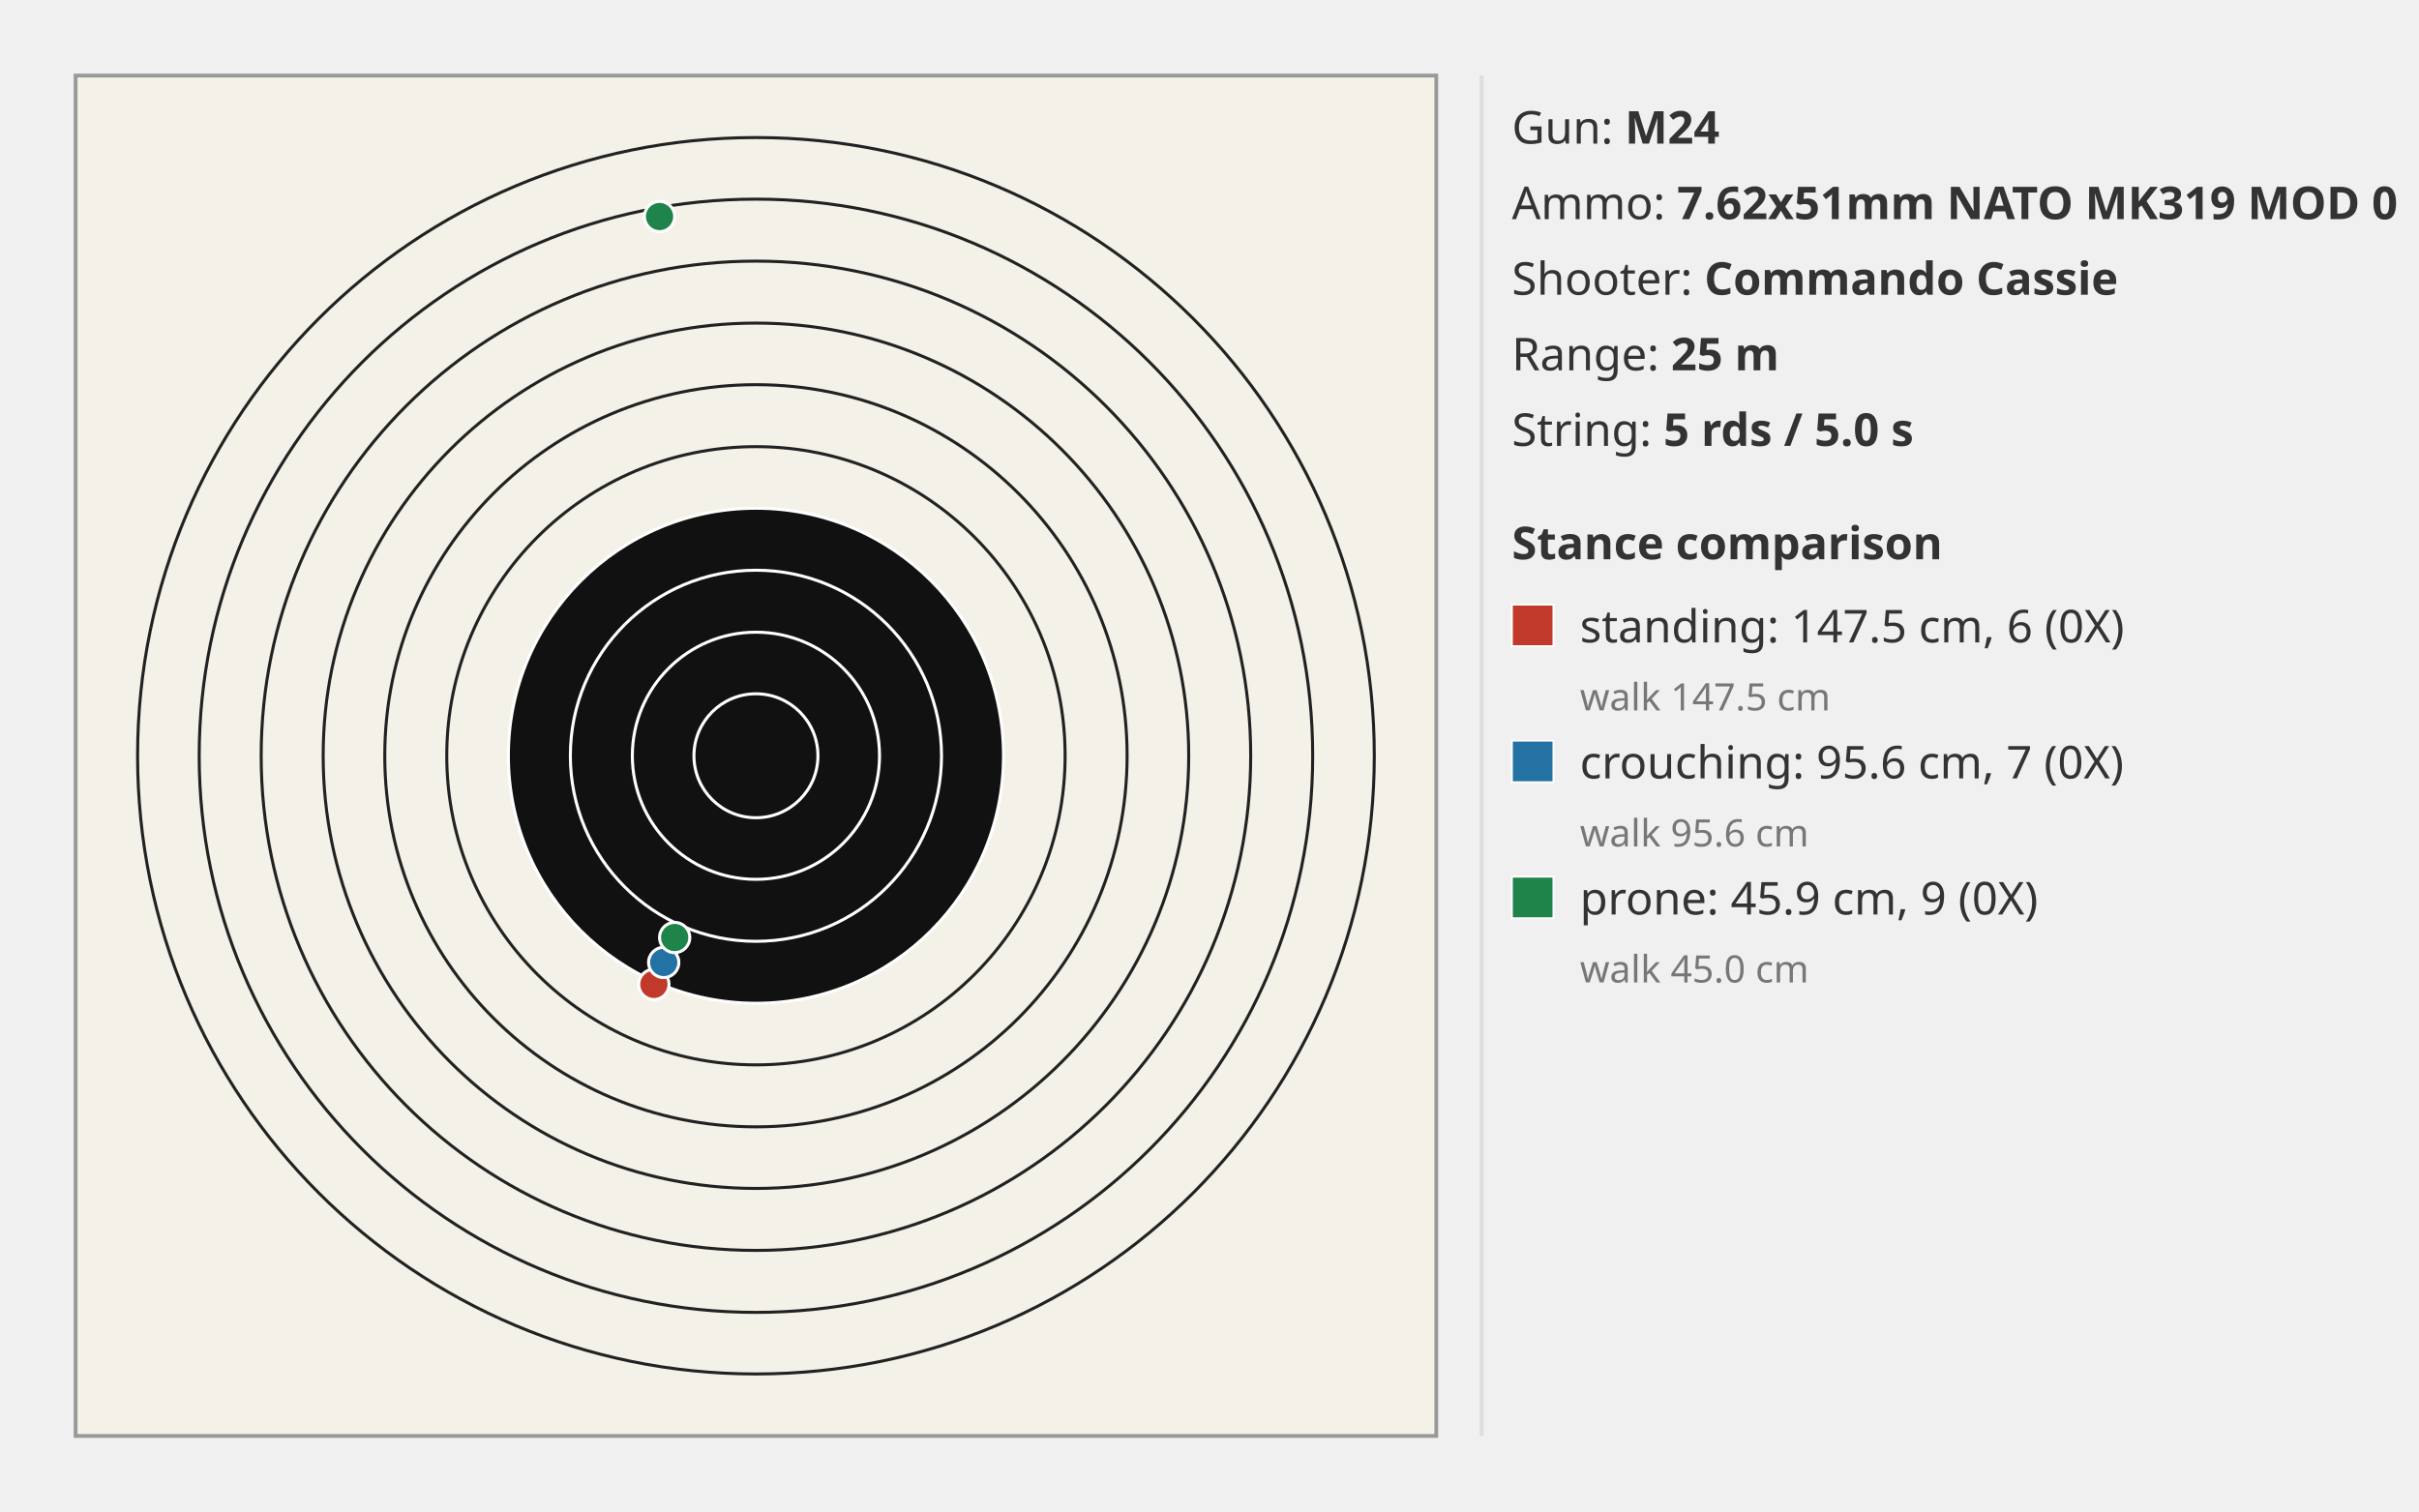
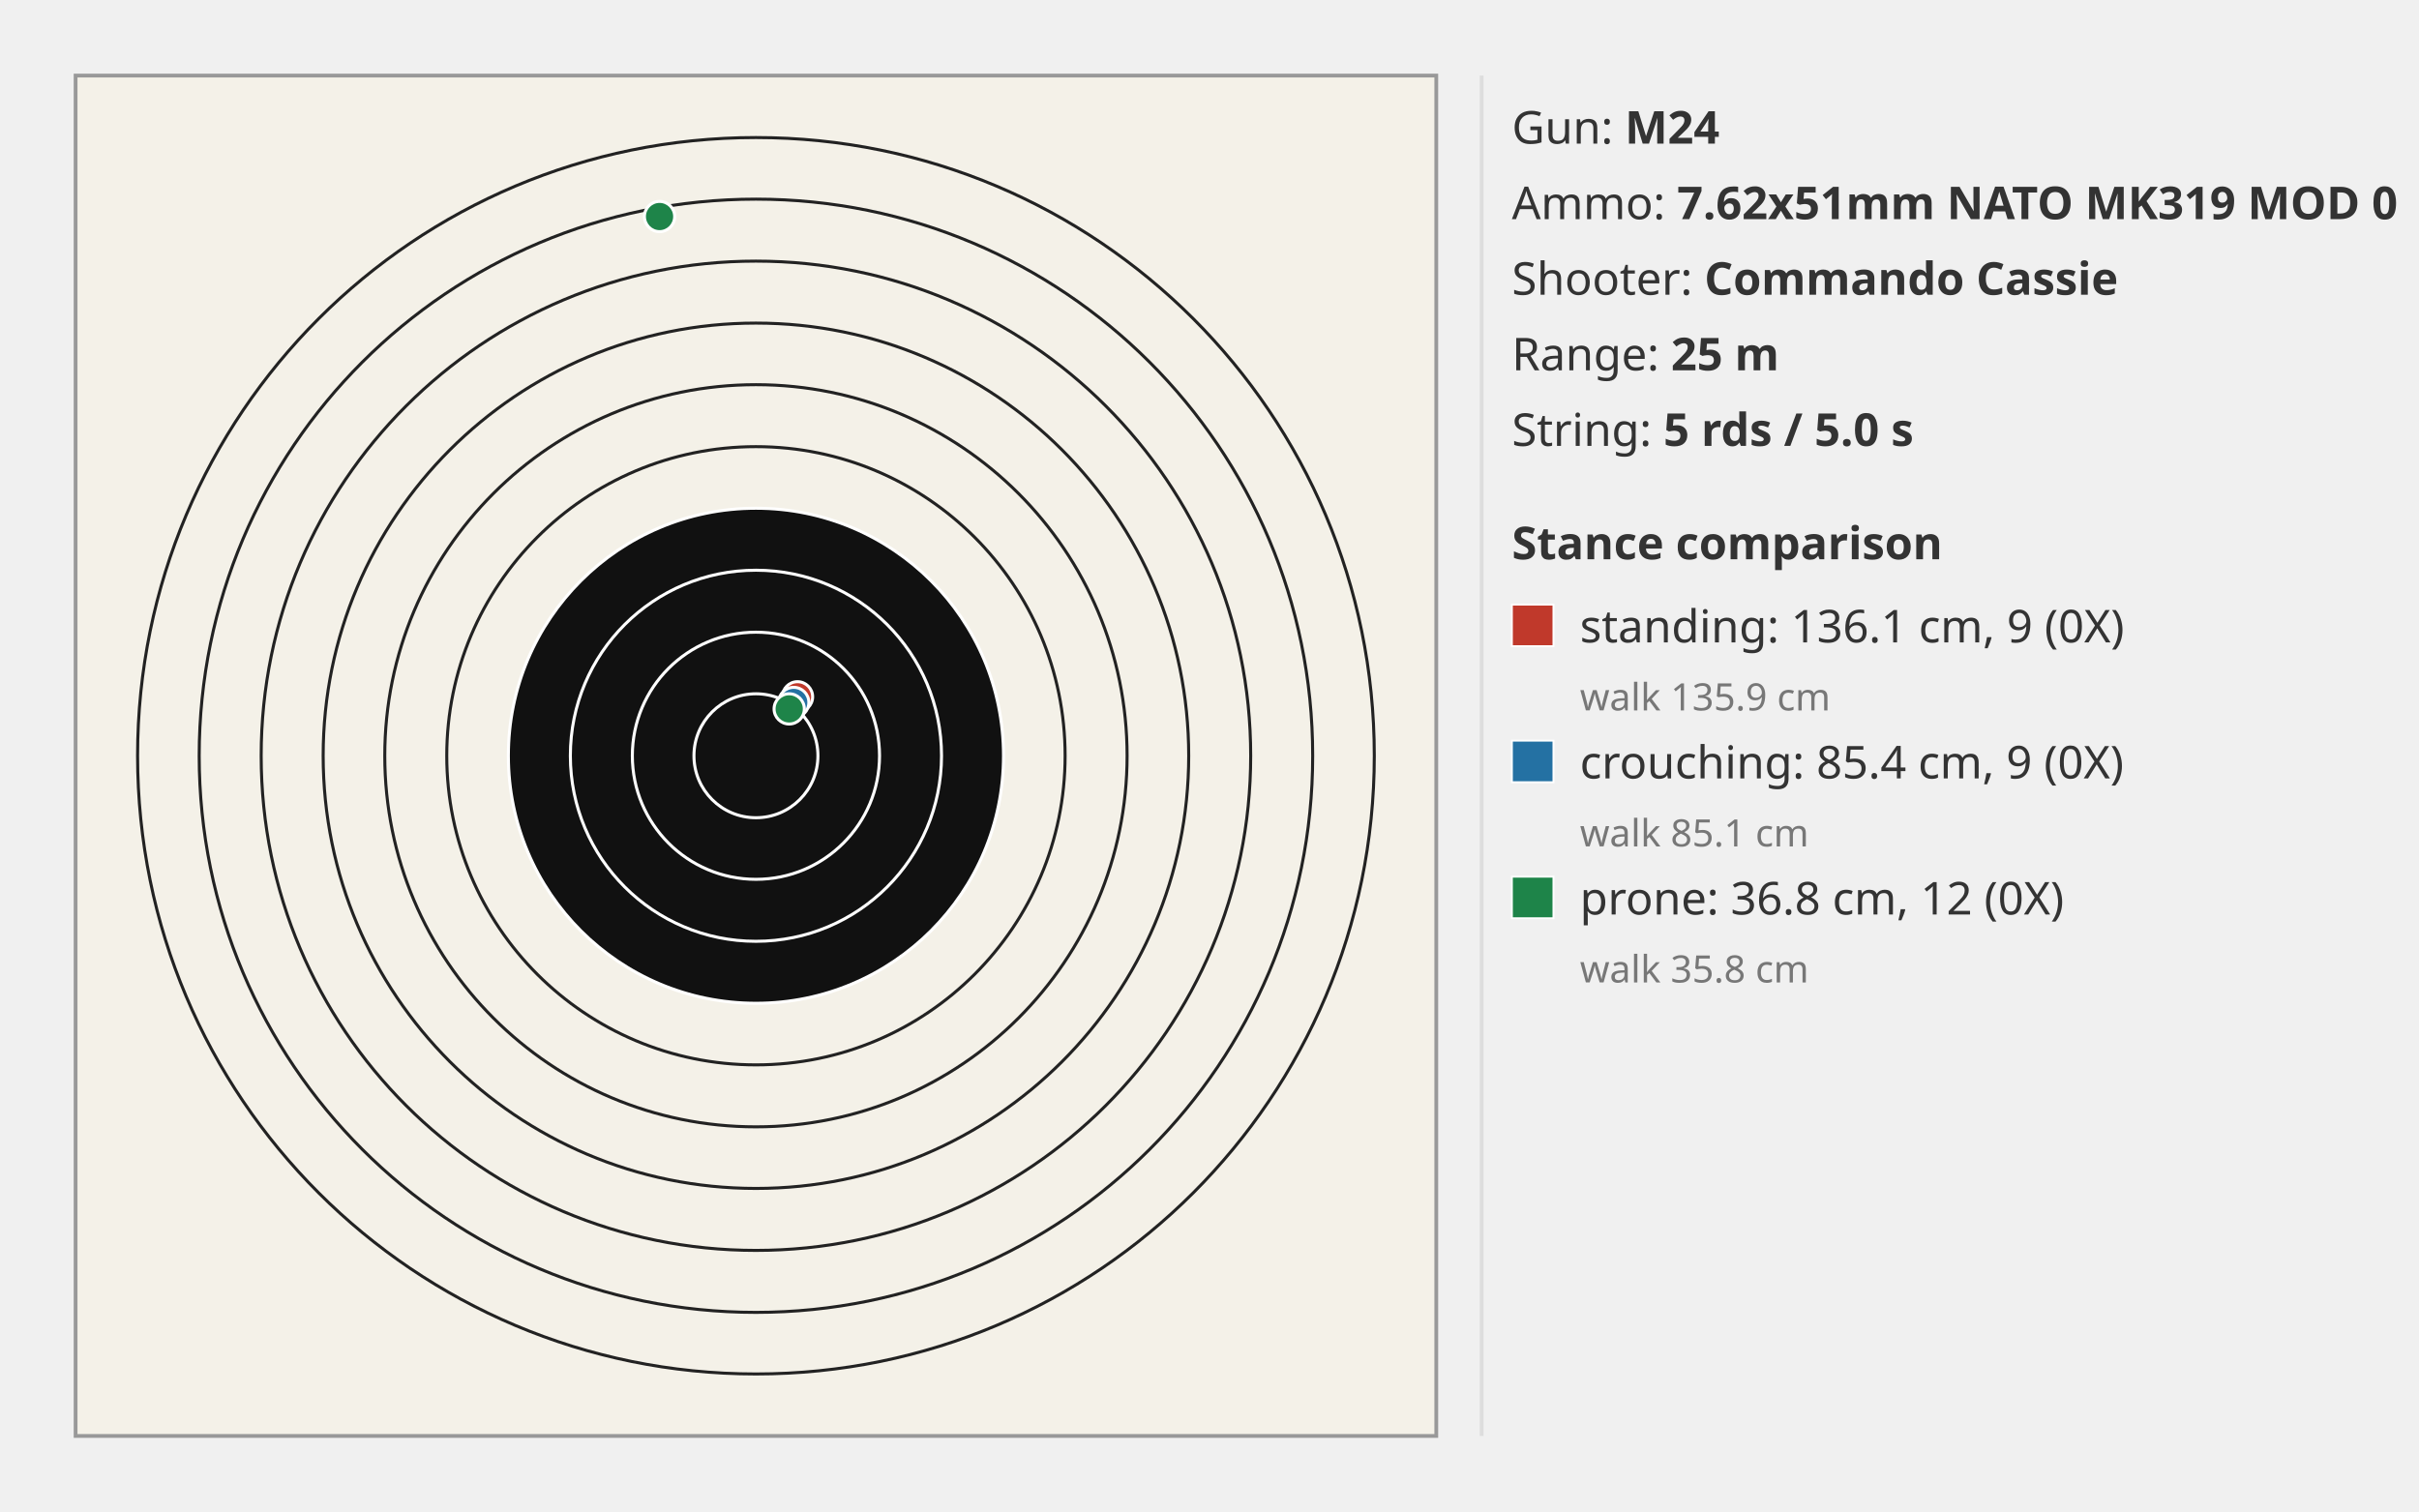
<svg xmlns="http://www.w3.org/2000/svg" width="640" height="400" viewBox="0 0 640 400">
  <rect x="20" y="20" width="360" height="360" fill="#f4f1e8" stroke="#999999" />
  <circle cx="200.0" cy="200.0" r="163.6" fill="none" stroke="#222222" stroke-width="0.8" />
  <circle cx="200.0" cy="200.0" r="147.3" fill="none" stroke="#222222" stroke-width="0.8" />
  <circle cx="200.0" cy="200.0" r="130.9" fill="none" stroke="#222222" stroke-width="0.8" />
  <circle cx="200.0" cy="200.0" r="114.5" fill="none" stroke="#222222" stroke-width="0.8" />
  <circle cx="200.0" cy="200.0" r="98.2" fill="none" stroke="#222222" stroke-width="0.8" />
  <circle cx="200.0" cy="200.0" r="81.8" fill="none" stroke="#222222" stroke-width="0.8" />
  <circle cx="200.0" cy="200.0" r="65.5" fill="#111111" stroke="#ffffff" stroke-width="0.8" />
  <circle cx="200.0" cy="200.0" r="49.1" fill="#111111" stroke="#ffffff" stroke-width="0.8" />
  <circle cx="200.0" cy="200.0" r="32.7" fill="#111111" stroke="#ffffff" stroke-width="0.8" />
  <circle cx="200.0" cy="200.0" r="16.4" fill="#111111" stroke="#ffffff" stroke-width="0.8" />
-   <circle class="shot" cx="173.0" cy="260.5" r="4" fill="#c0392b" stroke="#ffffff" stroke-width="0.8" />
+   <circle class="shot" cx="211.0" cy="184.4" r="4" fill="#c0392b" stroke="#ffffff" stroke-width="0.8" />
  <circle class="shot" cx="168.0" cy="-178.1" r="4" fill="#c0392b" stroke="#ffffff" stroke-width="0.8" />
  <circle class="shot" cx="150.6" cy="-437.4" r="4" fill="#c0392b" stroke="#ffffff" stroke-width="0.8" />
  <circle class="shot" cx="182.7" cy="-620.6" r="4" fill="#c0392b" stroke="#ffffff" stroke-width="0.8" />
  <circle class="shot" cx="160.1" cy="-704.9" r="4" fill="#c0392b" stroke="#ffffff" stroke-width="0.8" />
-   <circle class="shot" cx="175.6" cy="254.7" r="4" fill="#2471a3" stroke="#ffffff" stroke-width="0.8" />
+   <circle class="shot" cx="210.0" cy="185.9" r="4" fill="#2471a3" stroke="#ffffff" stroke-width="0.8" />
  <circle class="shot" cx="171.1" cy="-67.5" r="4" fill="#2471a3" stroke="#ffffff" stroke-width="0.8" />
  <circle class="shot" cx="155.3" cy="-231.1" r="4" fill="#2471a3" stroke="#ffffff" stroke-width="0.8" />
  <circle class="shot" cx="184.4" cy="-338.9" r="4" fill="#2471a3" stroke="#ffffff" stroke-width="0.8" />
  <circle class="shot" cx="164.0" cy="-371.1" r="4" fill="#2471a3" stroke="#ffffff" stroke-width="0.8" />
-   <circle class="shot" cx="178.5" cy="248.1" r="4" fill="#1e8449" stroke="#ffffff" stroke-width="0.8" />
+   <circle class="shot" cx="208.8" cy="187.6" r="4" fill="#1e8449" stroke="#ffffff" stroke-width="0.8" />
  <circle class="shot" cx="174.5" cy="57.3" r="4" fill="#1e8449" stroke="#ffffff" stroke-width="0.8" />
  <circle class="shot" cx="160.7" cy="-10.5" r="4" fill="#1e8449" stroke="#ffffff" stroke-width="0.8" />
  <circle class="shot" cx="186.3" cy="-52.4" r="4" fill="#1e8449" stroke="#ffffff" stroke-width="0.8" />
  <circle class="shot" cx="168.3" cy="-46.7" r="4" fill="#1e8449" stroke="#ffffff" stroke-width="0.8" />
  <line x1="392" y1="20" x2="392" y2="380" stroke="#dddddd" />
  <text x="400" y="38" font-family="sans-serif" font-size="12" fill="#333333">Gun: <tspan font-weight="bold">M24</tspan>
  </text>
  <text x="400" y="58" font-family="sans-serif" font-size="12" fill="#333333">Ammo: <tspan font-weight="bold">7.62x51mm NATO MK319 MOD 0</tspan>
  </text>
  <text x="400" y="78" font-family="sans-serif" font-size="12" fill="#333333">Shooter: <tspan font-weight="bold">Commando Cassie</tspan>
  </text>
  <text x="400" y="98" font-family="sans-serif" font-size="12" fill="#333333">Range: <tspan font-weight="bold">25 m</tspan>
  </text>
  <text x="400" y="118" font-family="sans-serif" font-size="12" fill="#333333">String: <tspan font-weight="bold">5 rds / 5.0 s</tspan>
  </text>
  <text x="400" y="148" font-family="sans-serif" font-size="12" font-weight="bold" fill="#333333">Stance comparison</text>
  <rect x="400" y="160" width="11" height="11" fill="#c0392b" stroke="#ffffff" stroke-width="0.5" />
-   <text x="418" y="170" font-family="sans-serif" font-size="12" fill="#333333">standing: 147.5 cm, 6 (0X)</text>
-   <text x="418" y="188" font-family="sans-serif" font-size="10" fill="#777777">walk 147.5 cm</text>
+   <text x="418" y="170" font-family="sans-serif" font-size="12" fill="#333333">standing: 136.1 cm, 9 (0X)</text>
+   <text x="418" y="188" font-family="sans-serif" font-size="10" fill="#777777">walk 135.9 cm</text>
  <rect x="400" y="196" width="11" height="11" fill="#2471a3" stroke="#ffffff" stroke-width="0.5" />
-   <text x="418" y="206" font-family="sans-serif" font-size="12" fill="#333333">crouching: 95.6 cm, 7 (0X)</text>
-   <text x="418" y="224" font-family="sans-serif" font-size="10" fill="#777777">walk 95.6 cm</text>
+   <text x="418" y="206" font-family="sans-serif" font-size="12" fill="#333333">crouching: 85.4 cm, 9 (0X)</text>
+   <text x="418" y="224" font-family="sans-serif" font-size="10" fill="#777777">walk 85.1 cm</text>
  <rect x="400" y="232" width="11" height="11" fill="#1e8449" stroke="#ffffff" stroke-width="0.5" />
-   <text x="418" y="242" font-family="sans-serif" font-size="12" fill="#333333">prone: 45.9 cm, 9 (0X)</text>
-   <text x="418" y="260" font-family="sans-serif" font-size="10" fill="#777777">walk 45.0 cm</text>
+   <text x="418" y="242" font-family="sans-serif" font-size="12" fill="#333333">prone: 36.8 cm, 12 (0X)</text>
+   <text x="418" y="260" font-family="sans-serif" font-size="10" fill="#777777">walk 35.8 cm</text>
</svg>
